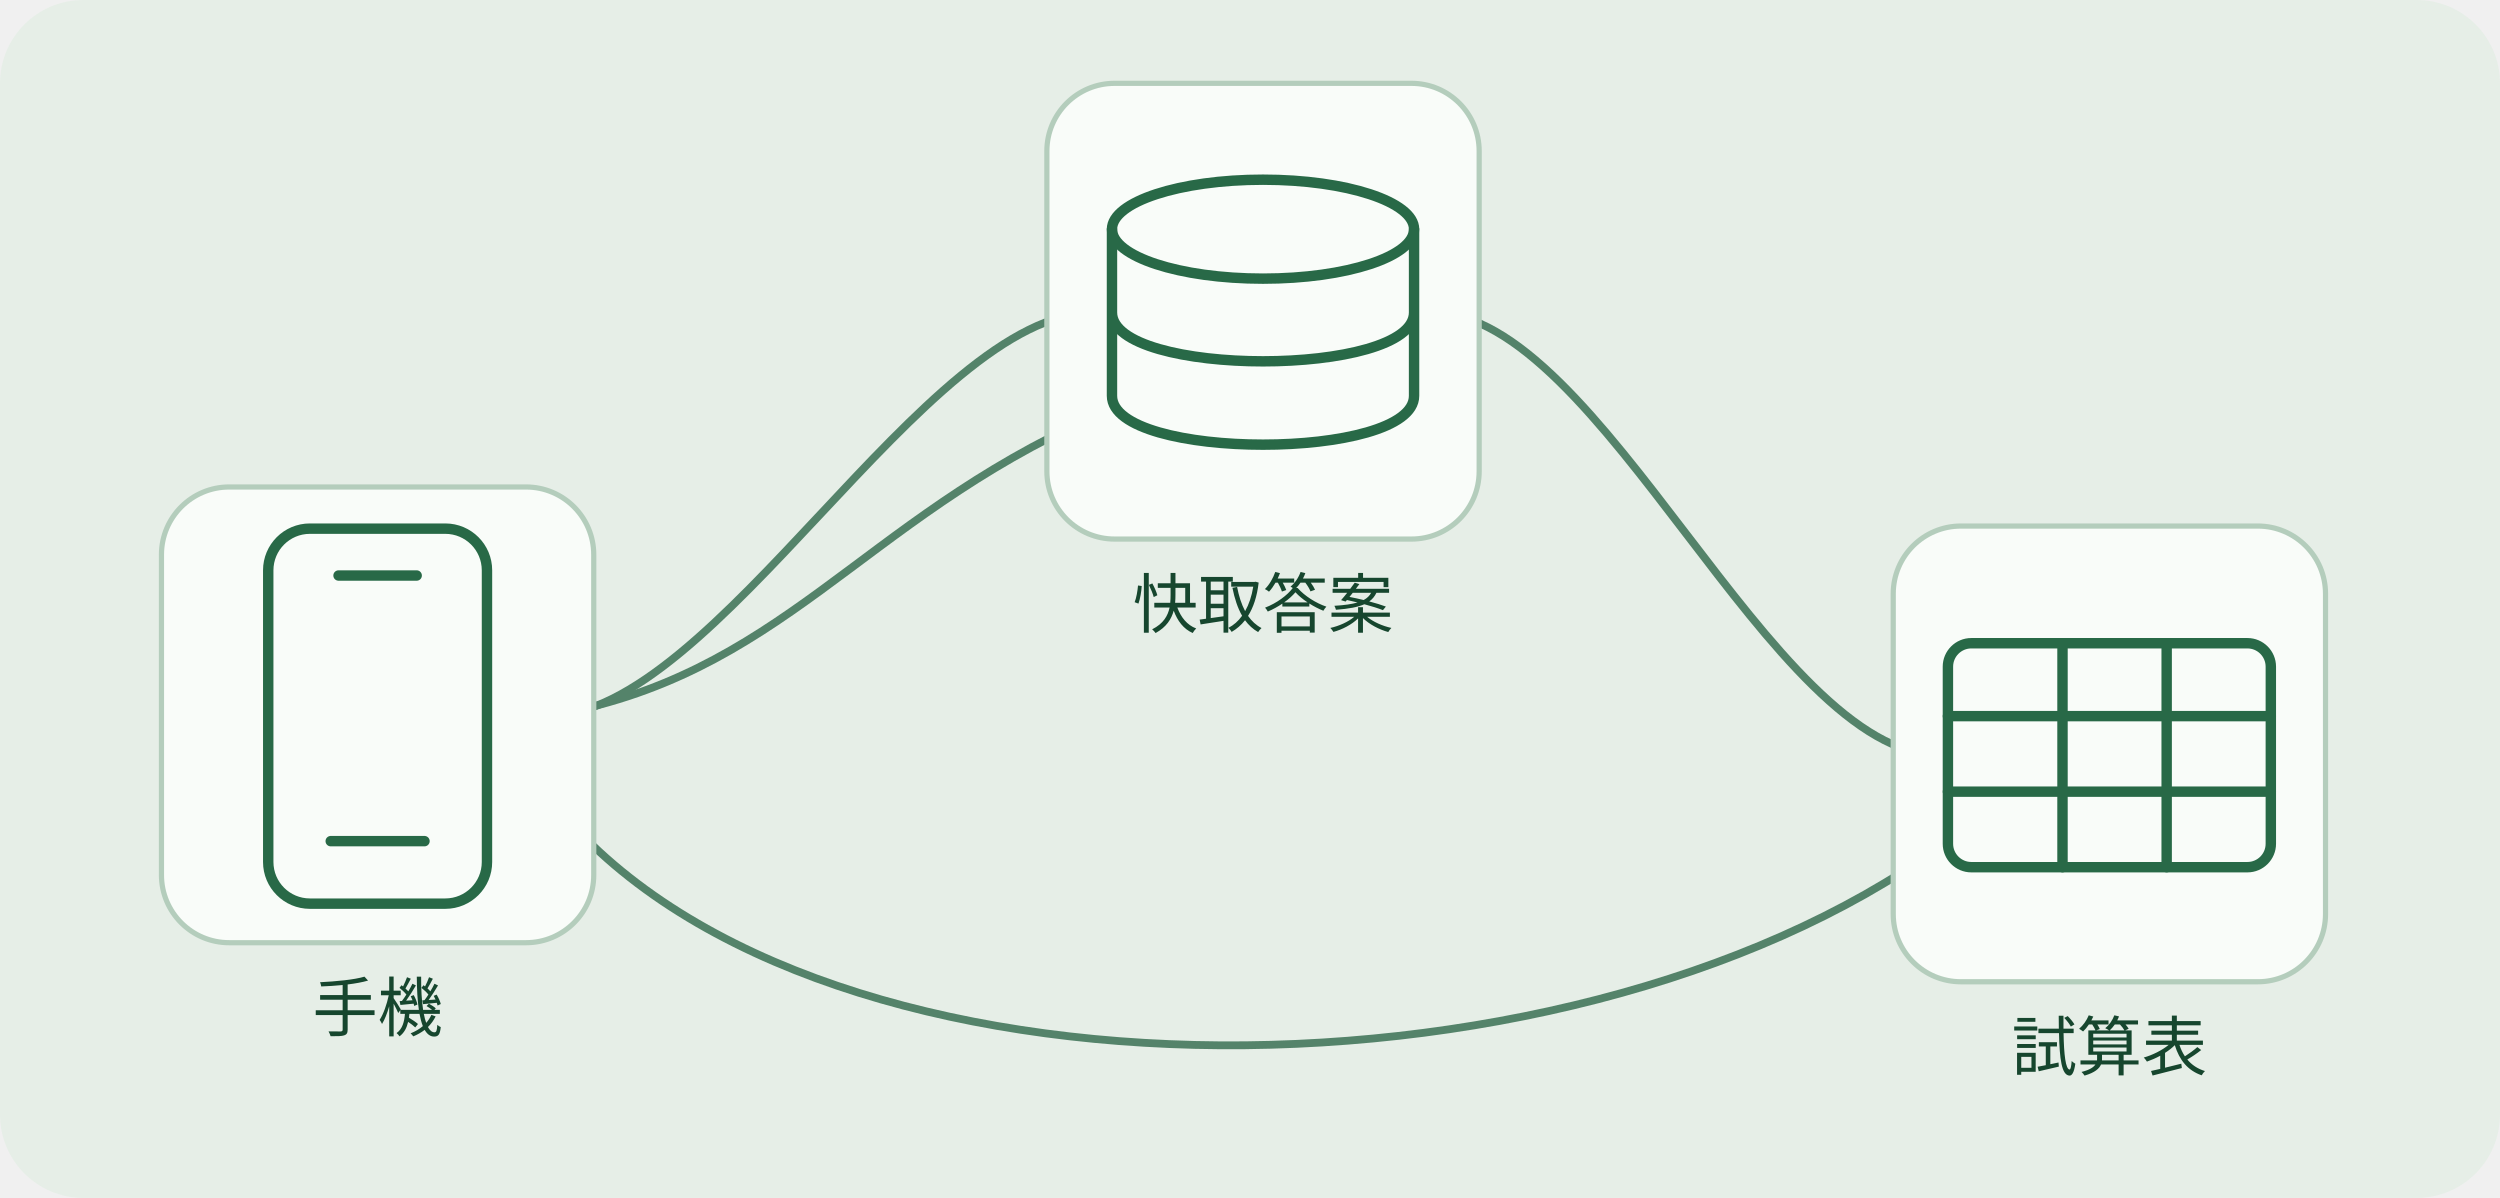
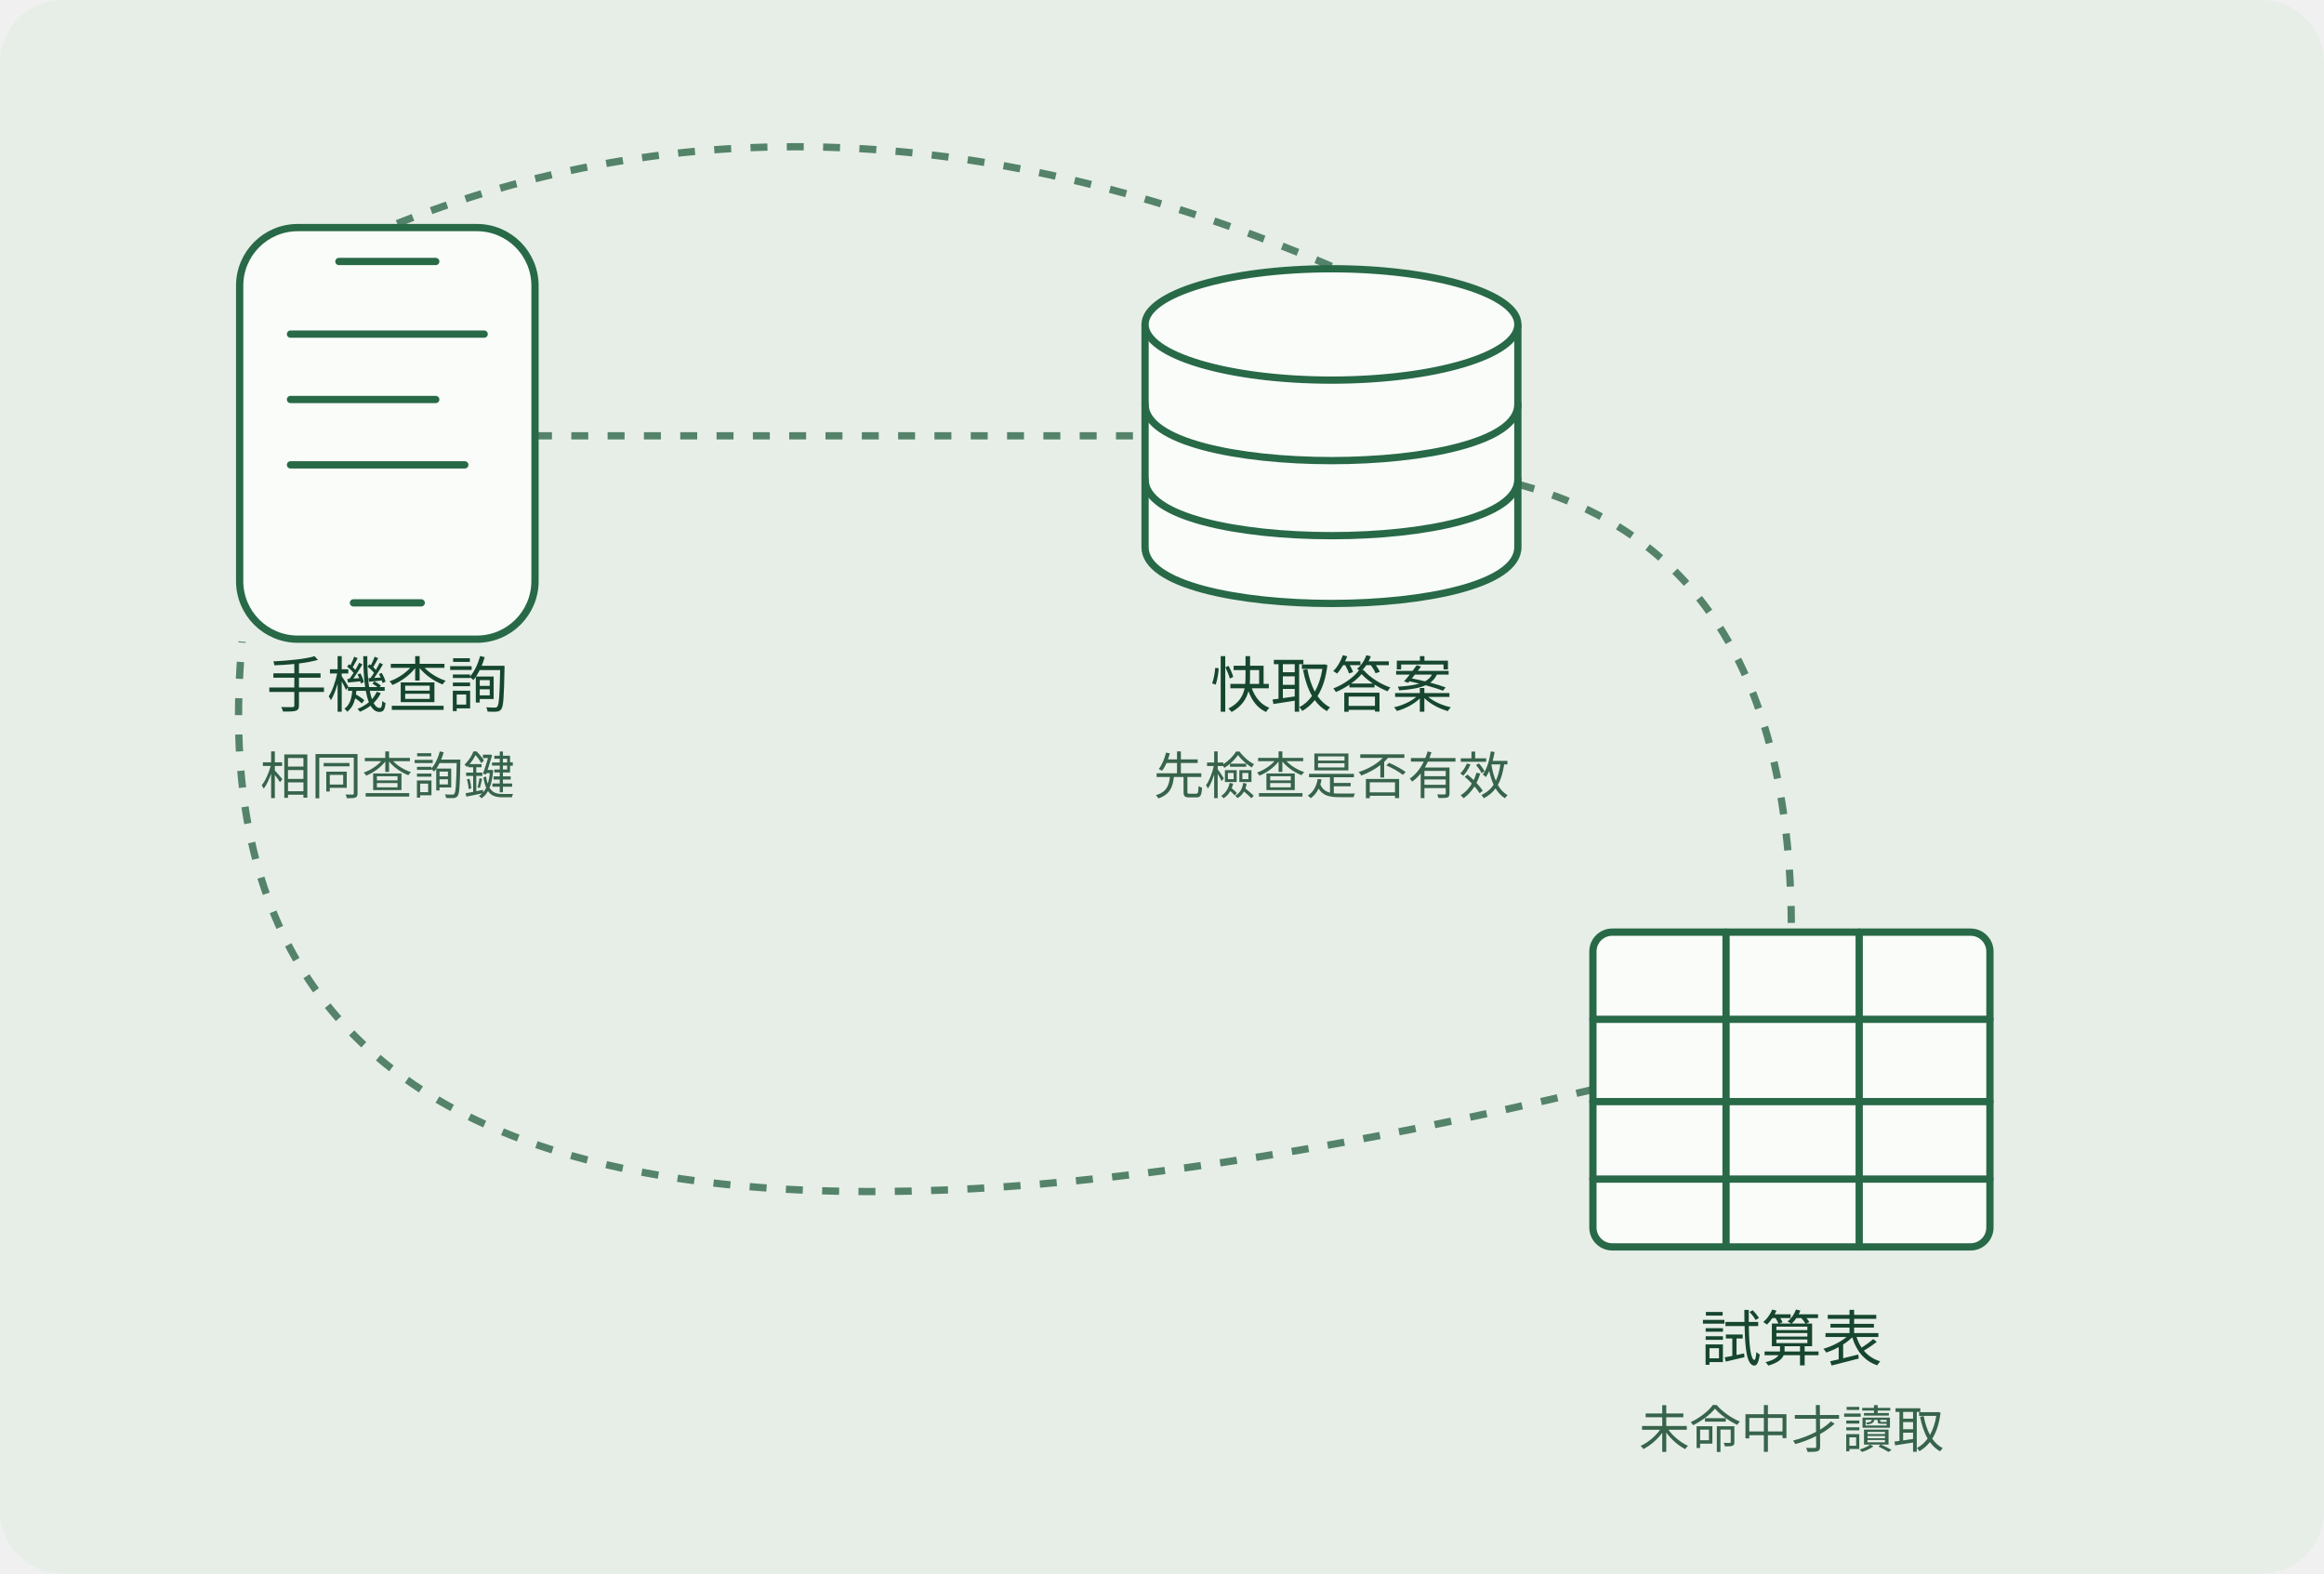
- <svg xmlns="http://www.w3.org/2000/svg" viewBox="0 0 960 460" role="img" aria-label="有效答案直接回覆；缺少才回源" class="book-art">
-   <rect width="960" height="460" rx="32" fill="#e6eee7" />
-   <path id="bk-4-path-0" data-book-path="0" d="M210 275 C275 275 355 120 420 120" fill="none" stroke="#54836a" stroke-width="3" />
-   <path id="bk-4-path-1" data-book-path="1" d="M550 120 C615 120 680 290 745 290" fill="none" stroke="#54836a" stroke-width="3" />
-   <path id="bk-4-path-2" data-book-path="2" d="M745 325 C600 430 305 430 210 305" fill="none" stroke="#54836a" stroke-width="3" />
-   <path id="bk-4-path-3" data-book-path="3" d="M420 160 C330 200 300 260 210 275" fill="none" stroke="#54836a" stroke-width="3" />
-   <g data-book-node="0" transform="translate(145,275)">
-     <rect class="bk-node-bg" x="-83" y="-88" width="166" height="175" rx="26" fill="#f9fcf9" stroke="#b4cdbc" stroke-width="2" />
-     <g fill="none" stroke="#286947" stroke-width="4" stroke-linecap="round" stroke-linejoin="round">
-       <rect x="-42" y="-72" width="84" height="144" rx="16" />
-       <path d="M-15-54h30M-18 48h36" />
-     </g>
-     <text class="bk-label" x="0" y="121" text-anchor="middle" fill="#16462e" font-size="25" font-family="system-ui,sans-serif">手機</text>
+ <svg xmlns="http://www.w3.org/2000/svg" class="book-art" data-illustration="bespoke" data-mobile-viewbox="0 0 480 1030" viewBox="0 0 960 650" role="img" aria-label="命中直接回傳；沒有有效答案才讀取試算表">
+   <rect width="960" height="650" rx="26" fill="#e6eee7" />
+   <path data-book-path="0" d="M221 180H473" data-mobile-d="M230 150H450V330Q450 360 330 360" fill="none" stroke="#54836a" stroke-width="3" stroke-dasharray="7 8" />
+   <path data-book-path="1" d="M627 200Q740 230 740 385" data-mobile-d="M240 450H25V680Q25 710 140 710" fill="none" stroke="#54836a" stroke-width="3" stroke-dasharray="7 8" />
+   <path data-book-path="2" d="M658 450Q70 590 100 265" data-mobile-d="M58 800Q5 800 30 150H79" fill="none" stroke="#54836a" stroke-width="3" stroke-dasharray="7 8" />
+   <path data-book-path="3" d="M550 110Q340 20 160 94" data-mobile-d="M400 450Q478 450 450 150H201" fill="none" stroke="#54836a" stroke-width="3" stroke-dasharray="7 8" />
+   <g data-book-node="0" transform="translate(160,180)" data-mobile-transform="translate(140,150)">
+     <rect class="bk-node-bg" x="-61" y="-86" width="122" height="170" rx="24" fill="#f9fcf9" stroke="#286947" stroke-width="3" />
+     <path d="M-20-72h40M-14 69h28M-40-42h80M-40-15h60M-40 12h72" fill="none" stroke="#286947" stroke-width="3" stroke-linecap="round" stroke-linejoin="round" />
+     <text x="0" y="112" text-anchor="middle" fill="#16462e" font-size="25" font-family="system-ui,sans-serif">手機查詢</text>
+     <text x="0" y="148" text-anchor="middle" fill="#37634b" font-size="21" font-family="system-ui,sans-serif">相同查詢鍵</text>
  </g>
-   <g data-book-node="1" transform="translate(485,120)">
-     <rect class="bk-node-bg" x="-83" y="-88" width="166" height="175" rx="26" fill="#f9fcf9" stroke="#b4cdbc" stroke-width="2" />
-     <g fill="none" stroke="#286947" stroke-width="4" stroke-linecap="round" stroke-linejoin="round">
-       <ellipse cy="-32" rx="58" ry="19" />
-       <path d="M-58-32V32C-58 57 58 57 58 32V-32M-58 0C-58 25 58 25 58 0" />
-     </g>
-     <text class="bk-label" x="0" y="121" text-anchor="middle" fill="#16462e" font-size="25" font-family="system-ui,sans-serif">快取答案</text>
+   <g data-book-node="1" transform="translate(550,180)" data-mobile-transform="translate(330,450)">
+     <path class="bk-node-bg" d="M-77-46v92c0 31 154 31 154 0v-92" fill="#f9fcf9" stroke="#286947" stroke-width="3" />
+     <ellipse cx="0" cy="-46" rx="77" ry="23" fill="#f9fcf9" stroke="#286947" stroke-width="3" />
+     <path d="M-77-13c0 31 154 31 154 0M-77 18c0 31 154 31 154 0" fill="none" stroke="#286947" stroke-width="3" stroke-linecap="round" stroke-linejoin="round" />
+     <text x="0" y="112" text-anchor="middle" fill="#16462e" font-size="25" font-family="system-ui,sans-serif">快取答案</text>
+     <text x="0" y="148" text-anchor="middle" fill="#37634b" font-size="21" font-family="system-ui,sans-serif">先檢查是否有效</text>
  </g>
-   <g data-book-node="2" transform="translate(810,290)">
-     <rect class="bk-node-bg" x="-83" y="-88" width="166" height="175" rx="26" fill="#f9fcf9" stroke="#b4cdbc" stroke-width="2" />
-     <g fill="none" stroke="#286947" stroke-width="4" stroke-linecap="round" stroke-linejoin="round">
-       <rect x="-62" y="-43" width="124" height="86" rx="9" />
-       <path d="M-62-15H62M-62 14H62M-18-43v86M22-43v86" />
-     </g>
-     <text class="bk-label" x="0" y="121" text-anchor="middle" fill="#16462e" font-size="25" font-family="system-ui,sans-serif">試算表</text>
+   <g data-book-node="2" transform="translate(740,450)" data-mobile-transform="translate(140,800)">
+     <rect class="bk-node-bg" x="-82" y="-65" width="164" height="130" rx="8" fill="#f9fcf9" stroke="#286947" stroke-width="3" />
+     <path d="M-82-29H82M-82 5H82M-82 37H82M-27-65V65M28-65V65" fill="none" stroke="#286947" stroke-width="3" stroke-linecap="round" stroke-linejoin="round" />
+     <text x="0" y="112" text-anchor="middle" fill="#16462e" font-size="25" font-family="system-ui,sans-serif">試算表</text>
+     <text x="0" y="148" text-anchor="middle" fill="#37634b" font-size="21" font-family="system-ui,sans-serif">未命中才讀取</text>
  </g>
-   <circle class="book-packet" r="10" fill="#bd5934" stroke="#fff" stroke-width="3" opacity="0" />
+   <circle class="book-packet" r="9" fill="#bd5934" stroke="white" stroke-width="3" opacity="0" />
</svg>
